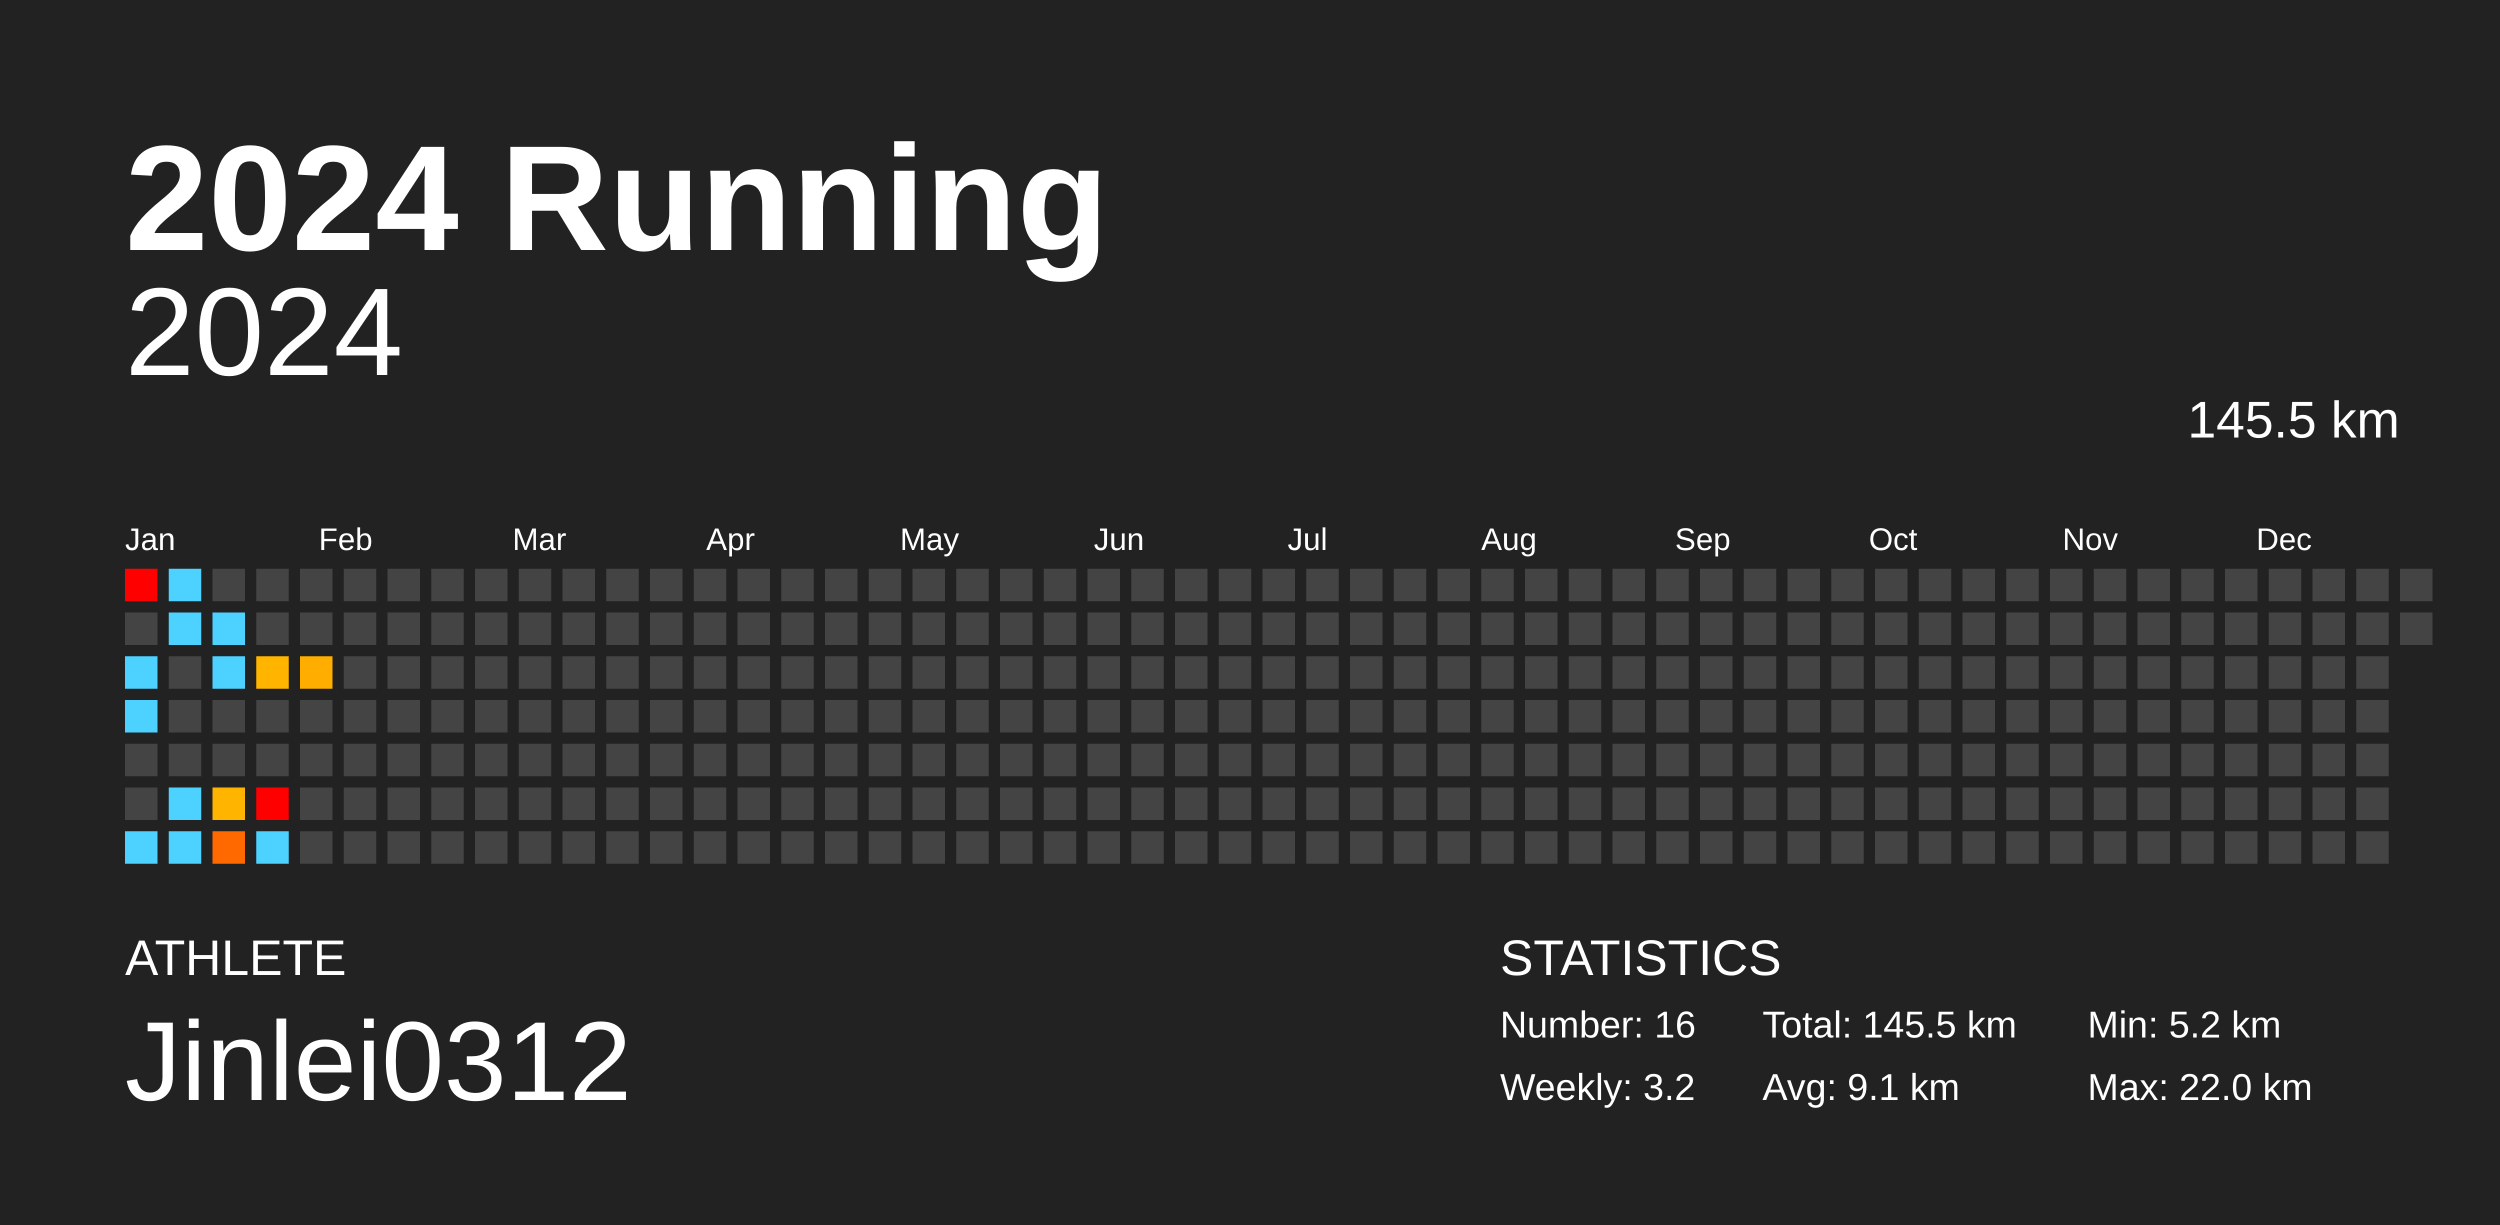
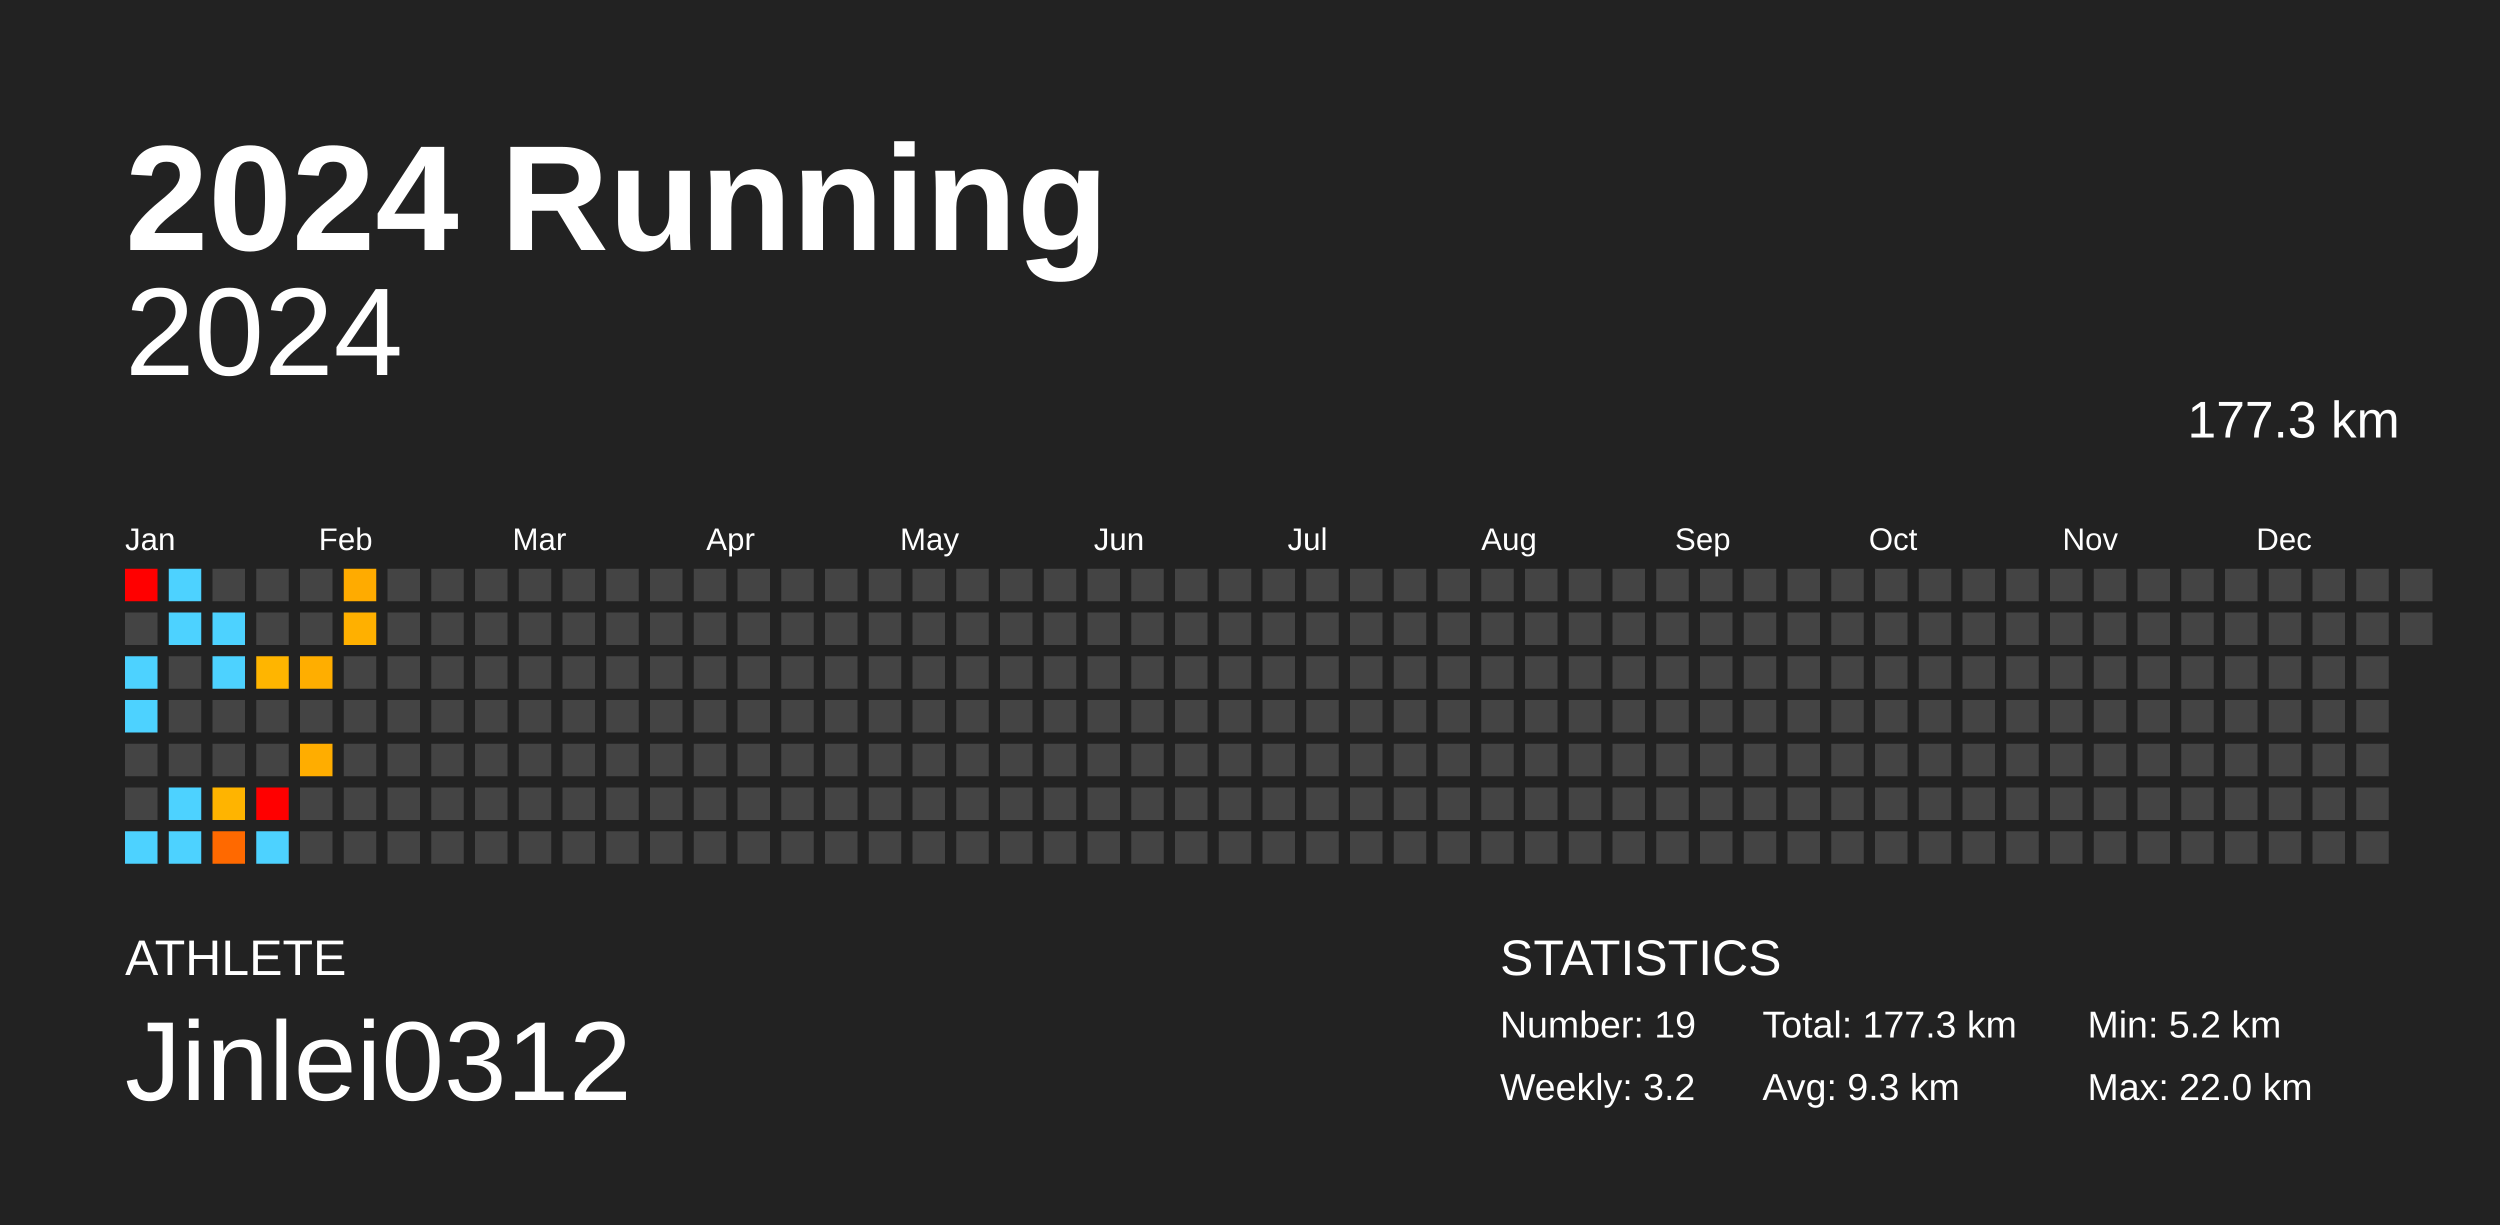
<svg xmlns="http://www.w3.org/2000/svg" baseProfile="full" height="98mm" version="1.1" viewBox="0,0,200,98" width="200mm">
  <defs />
  <rect fill="#222222" height="98" width="200" x="0" y="0" />
  <text fill="#FFFFFF" style="font-size:12px; font-family:Arial; font-weight:bold;" x="10" y="20">2024 Running</text>
  <text fill="#FFFFFF" style="font-size:4px; font-family:Arial" x="10" y="78">ATHLETE</text>
  <text fill="#FFFFFF" style="font-size:9px; font-family:Arial" x="10" y="88">Jinlei0312</text>
  <text fill="#FFFFFF" style="font-size:4px; font-family:Arial" x="120" y="78">STATISTICS</text>
-   <text fill="#FFFFFF" style="font-size:3px; font-family:Arial" x="120" y="83">Number: 16</text>
+   <text fill="#FFFFFF" style="font-size:3px; font-family:Arial" x="120" y="83">Number: 19</text>
  <text fill="#FFFFFF" style="font-size:3px; font-family:Arial" x="120" y="88">Weekly: 3.2</text>
-   <text fill="#FFFFFF" style="font-size:3px; font-family:Arial" x="141" y="83">Total: 145.5 km</text>
-   <text fill="#FFFFFF" style="font-size:3px; font-family:Arial" x="141" y="88">Avg: 9.1 km</text>
+   <text fill="#FFFFFF" style="font-size:3px; font-family:Arial" x="141" y="83">Total: 177.3 km</text>
+   <text fill="#FFFFFF" style="font-size:3px; font-family:Arial" x="141" y="88">Avg: 9.3 km</text>
  <text fill="#FFFFFF" style="font-size:3px; font-family:Arial" x="167" y="83">Min: 5.2 km</text>
  <text fill="#FFFFFF" style="font-size:3px; font-family:Arial" x="167" y="88">Max: 22.0 km</text>
  <text alignment-baseline="hanging" fill="#FFFFFF" style="font-size:10.0px; font-family:Arial;" x="10" y="30">2024</text>
-   <text alignment-baseline="hanging" fill="#FFFFFF" style="font-size:4.125px; font-family:Arial;" x="175" y="35">145.5 km</text>
+   <text alignment-baseline="hanging" fill="#FFFFFF" style="font-size:4.125px; font-family:Arial;" x="175" y="35">177.3 km</text>
  <text fill="#FFFFFF" style="font-size:2.5px; font-family:Arial" x="10.0" y="44">Jan</text>
  <text fill="#FFFFFF" style="font-size:2.5px; font-family:Arial" x="25.5" y="44">Feb</text>
  <text fill="#FFFFFF" style="font-size:2.5px; font-family:Arial" x="41.0" y="44">Mar</text>
  <text fill="#FFFFFF" style="font-size:2.5px; font-family:Arial" x="56.5" y="44">Apr</text>
  <text fill="#FFFFFF" style="font-size:2.5px; font-family:Arial" x="72.0" y="44">May</text>
  <text fill="#FFFFFF" style="font-size:2.5px; font-family:Arial" x="87.5" y="44">Jun</text>
  <text fill="#FFFFFF" style="font-size:2.5px; font-family:Arial" x="103.0" y="44">Jul</text>
  <text fill="#FFFFFF" style="font-size:2.5px; font-family:Arial" x="118.5" y="44">Aug</text>
  <text fill="#FFFFFF" style="font-size:2.5px; font-family:Arial" x="134.0" y="44">Sep</text>
  <text fill="#FFFFFF" style="font-size:2.5px; font-family:Arial" x="149.5" y="44">Oct</text>
  <text fill="#FFFFFF" style="font-size:2.5px; font-family:Arial" x="165.0" y="44">Nov</text>
  <text fill="#FFFFFF" style="font-size:2.5px; font-family:Arial" x="180.5" y="44">Dec</text>
  <rect fill="red" height="2.6" width="2.6" x="10.0" y="45.5" />
  <rect fill="#444444" height="2.6" width="2.6" x="10.0" y="49.0" />
  <rect fill="#4dd2ff" height="2.6" width="2.6" x="10.0" y="52.5" />
  <rect fill="#4dd2ff" height="2.6" width="2.6" x="10.0" y="56.0" />
  <rect fill="#444444" height="2.6" width="2.6" x="10.0" y="59.5" />
  <rect fill="#444444" height="2.6" width="2.6" x="10.0" y="63.0" />
  <rect fill="#4dd2ff" height="2.6" width="2.6" x="10.0" y="66.5" />
  <rect fill="#4dd2ff" height="2.6" width="2.6" x="13.5" y="45.5" />
  <rect fill="#4dd2ff" height="2.6" width="2.6" x="13.5" y="49.0" />
  <rect fill="#444444" height="2.6" width="2.6" x="13.5" y="52.5" />
  <rect fill="#444444" height="2.6" width="2.6" x="13.5" y="56.0" />
  <rect fill="#444444" height="2.6" width="2.6" x="13.5" y="59.5" />
  <rect fill="#4dd2ff" height="2.6" width="2.6" x="13.5" y="63.0" />
  <rect fill="#4dd2ff" height="2.6" width="2.6" x="13.5" y="66.5" />
  <rect fill="#444444" height="2.6" width="2.6" x="17.0" y="45.5" />
  <rect fill="#4dd2ff" height="2.6" width="2.6" x="17.0" y="49.0" />
  <rect fill="#4dd2ff" height="2.6" width="2.6" x="17.0" y="52.5" />
  <rect fill="#444444" height="2.6" width="2.6" x="17.0" y="56.0" />
  <rect fill="#444444" height="2.6" width="2.6" x="17.0" y="59.5" />
  <rect fill="#ffb400" height="2.6" width="2.6" x="17.0" y="63.0" />
  <rect fill="#ff6900" height="2.6" width="2.6" x="17.0" y="66.5" />
  <rect fill="#444444" height="2.6" width="2.6" x="20.5" y="45.5" />
  <rect fill="#444444" height="2.6" width="2.6" x="20.5" y="49.0" />
  <rect fill="#ffb500" height="2.6" width="2.6" x="20.5" y="52.5" />
  <rect fill="#444444" height="2.6" width="2.6" x="20.5" y="56.0" />
  <rect fill="#444444" height="2.6" width="2.6" x="20.5" y="59.5" />
  <rect fill="red" height="2.6" width="2.6" x="20.5" y="63.0" />
  <rect fill="#4dd2ff" height="2.6" width="2.6" x="20.5" y="66.5" />
  <rect fill="#444444" height="2.6" width="2.6" x="24.0" y="45.5" />
  <rect fill="#444444" height="2.6" width="2.6" x="24.0" y="49.0" />
  <rect fill="#ffae00" height="2.6" width="2.6" x="24.0" y="52.5" />
  <rect fill="#444444" height="2.6" width="2.6" x="24.0" y="56.0" />
-   <rect fill="#444444" height="2.6" width="2.6" x="24.0" y="59.5" />
+   <rect fill="#ffad00" height="2.6" width="2.6" x="24.0" y="59.5" />
  <rect fill="#444444" height="2.6" width="2.6" x="24.0" y="63.0" />
  <rect fill="#444444" height="2.6" width="2.6" x="24.0" y="66.5" />
-   <rect fill="#444444" height="2.6" width="2.6" x="27.5" y="45.5" />
-   <rect fill="#444444" height="2.6" width="2.6" x="27.5" y="49.0" />
+   <rect fill="#ffab00" height="2.6" width="2.6" x="27.5" y="45.5" />
+   <rect fill="#ffb000" height="2.6" width="2.6" x="27.5" y="49.0" />
  <rect fill="#444444" height="2.6" width="2.6" x="27.5" y="52.5" />
  <rect fill="#444444" height="2.6" width="2.6" x="27.5" y="56.0" />
  <rect fill="#444444" height="2.6" width="2.6" x="27.5" y="59.5" />
  <rect fill="#444444" height="2.6" width="2.6" x="27.5" y="63.0" />
  <rect fill="#444444" height="2.6" width="2.6" x="27.5" y="66.5" />
  <rect fill="#444444" height="2.6" width="2.6" x="31.0" y="45.5" />
  <rect fill="#444444" height="2.6" width="2.6" x="31.0" y="49.0" />
  <rect fill="#444444" height="2.6" width="2.6" x="31.0" y="52.5" />
  <rect fill="#444444" height="2.6" width="2.6" x="31.0" y="56.0" />
  <rect fill="#444444" height="2.6" width="2.6" x="31.0" y="59.5" />
  <rect fill="#444444" height="2.6" width="2.6" x="31.0" y="63.0" />
  <rect fill="#444444" height="2.6" width="2.6" x="31.0" y="66.5" />
  <rect fill="#444444" height="2.6" width="2.6" x="34.5" y="45.5" />
  <rect fill="#444444" height="2.6" width="2.6" x="34.5" y="49.0" />
  <rect fill="#444444" height="2.6" width="2.6" x="34.5" y="52.5" />
  <rect fill="#444444" height="2.6" width="2.6" x="34.5" y="56.0" />
  <rect fill="#444444" height="2.6" width="2.6" x="34.5" y="59.5" />
  <rect fill="#444444" height="2.6" width="2.6" x="34.5" y="63.0" />
  <rect fill="#444444" height="2.6" width="2.6" x="34.5" y="66.5" />
  <rect fill="#444444" height="2.6" width="2.6" x="38.0" y="45.5" />
  <rect fill="#444444" height="2.6" width="2.6" x="38.0" y="49.0" />
  <rect fill="#444444" height="2.6" width="2.6" x="38.0" y="52.5" />
  <rect fill="#444444" height="2.6" width="2.6" x="38.0" y="56.0" />
  <rect fill="#444444" height="2.6" width="2.6" x="38.0" y="59.5" />
  <rect fill="#444444" height="2.6" width="2.6" x="38.0" y="63.0" />
  <rect fill="#444444" height="2.6" width="2.6" x="38.0" y="66.5" />
  <rect fill="#444444" height="2.6" width="2.6" x="41.5" y="45.5" />
  <rect fill="#444444" height="2.6" width="2.6" x="41.5" y="49.0" />
  <rect fill="#444444" height="2.6" width="2.6" x="41.5" y="52.5" />
  <rect fill="#444444" height="2.6" width="2.6" x="41.5" y="56.0" />
  <rect fill="#444444" height="2.6" width="2.6" x="41.5" y="59.5" />
  <rect fill="#444444" height="2.6" width="2.6" x="41.5" y="63.0" />
  <rect fill="#444444" height="2.6" width="2.6" x="41.5" y="66.5" />
  <rect fill="#444444" height="2.6" width="2.6" x="45.0" y="45.5" />
  <rect fill="#444444" height="2.6" width="2.6" x="45.0" y="49.0" />
  <rect fill="#444444" height="2.6" width="2.6" x="45.0" y="52.5" />
  <rect fill="#444444" height="2.6" width="2.6" x="45.0" y="56.0" />
  <rect fill="#444444" height="2.6" width="2.6" x="45.0" y="59.5" />
  <rect fill="#444444" height="2.6" width="2.6" x="45.0" y="63.0" />
  <rect fill="#444444" height="2.6" width="2.6" x="45.0" y="66.5" />
  <rect fill="#444444" height="2.6" width="2.6" x="48.5" y="45.5" />
  <rect fill="#444444" height="2.6" width="2.6" x="48.5" y="49.0" />
  <rect fill="#444444" height="2.6" width="2.6" x="48.5" y="52.5" />
  <rect fill="#444444" height="2.6" width="2.6" x="48.5" y="56.0" />
  <rect fill="#444444" height="2.6" width="2.6" x="48.5" y="59.5" />
  <rect fill="#444444" height="2.6" width="2.6" x="48.5" y="63.0" />
  <rect fill="#444444" height="2.6" width="2.6" x="48.5" y="66.5" />
  <rect fill="#444444" height="2.6" width="2.6" x="52.0" y="45.5" />
  <rect fill="#444444" height="2.6" width="2.6" x="52.0" y="49.0" />
  <rect fill="#444444" height="2.6" width="2.6" x="52.0" y="52.5" />
  <rect fill="#444444" height="2.6" width="2.6" x="52.0" y="56.0" />
  <rect fill="#444444" height="2.6" width="2.6" x="52.0" y="59.5" />
  <rect fill="#444444" height="2.6" width="2.6" x="52.0" y="63.0" />
  <rect fill="#444444" height="2.6" width="2.6" x="52.0" y="66.5" />
  <rect fill="#444444" height="2.6" width="2.6" x="55.5" y="45.5" />
  <rect fill="#444444" height="2.6" width="2.6" x="55.5" y="49.0" />
  <rect fill="#444444" height="2.6" width="2.6" x="55.5" y="52.5" />
  <rect fill="#444444" height="2.6" width="2.6" x="55.5" y="56.0" />
  <rect fill="#444444" height="2.6" width="2.6" x="55.5" y="59.5" />
  <rect fill="#444444" height="2.6" width="2.6" x="55.5" y="63.0" />
  <rect fill="#444444" height="2.6" width="2.6" x="55.5" y="66.5" />
  <rect fill="#444444" height="2.6" width="2.6" x="59.0" y="45.5" />
  <rect fill="#444444" height="2.6" width="2.6" x="59.0" y="49.0" />
  <rect fill="#444444" height="2.6" width="2.6" x="59.0" y="52.5" />
  <rect fill="#444444" height="2.6" width="2.6" x="59.0" y="56.0" />
  <rect fill="#444444" height="2.6" width="2.6" x="59.0" y="59.5" />
  <rect fill="#444444" height="2.6" width="2.6" x="59.0" y="63.0" />
  <rect fill="#444444" height="2.6" width="2.6" x="59.0" y="66.5" />
  <rect fill="#444444" height="2.6" width="2.6" x="62.5" y="45.5" />
  <rect fill="#444444" height="2.6" width="2.6" x="62.5" y="49.0" />
  <rect fill="#444444" height="2.6" width="2.6" x="62.5" y="52.5" />
  <rect fill="#444444" height="2.6" width="2.6" x="62.5" y="56.0" />
  <rect fill="#444444" height="2.6" width="2.6" x="62.5" y="59.5" />
  <rect fill="#444444" height="2.6" width="2.6" x="62.5" y="63.0" />
  <rect fill="#444444" height="2.6" width="2.6" x="62.5" y="66.5" />
  <rect fill="#444444" height="2.6" width="2.6" x="66.0" y="45.5" />
  <rect fill="#444444" height="2.6" width="2.6" x="66.0" y="49.0" />
  <rect fill="#444444" height="2.6" width="2.6" x="66.0" y="52.5" />
  <rect fill="#444444" height="2.6" width="2.6" x="66.0" y="56.0" />
  <rect fill="#444444" height="2.6" width="2.6" x="66.0" y="59.5" />
  <rect fill="#444444" height="2.6" width="2.6" x="66.0" y="63.0" />
  <rect fill="#444444" height="2.6" width="2.6" x="66.0" y="66.5" />
  <rect fill="#444444" height="2.6" width="2.6" x="69.5" y="45.5" />
  <rect fill="#444444" height="2.6" width="2.6" x="69.5" y="49.0" />
  <rect fill="#444444" height="2.6" width="2.6" x="69.5" y="52.5" />
  <rect fill="#444444" height="2.6" width="2.6" x="69.5" y="56.0" />
  <rect fill="#444444" height="2.6" width="2.6" x="69.5" y="59.5" />
  <rect fill="#444444" height="2.6" width="2.6" x="69.5" y="63.0" />
  <rect fill="#444444" height="2.6" width="2.6" x="69.5" y="66.5" />
  <rect fill="#444444" height="2.6" width="2.6" x="73.0" y="45.5" />
  <rect fill="#444444" height="2.6" width="2.6" x="73.0" y="49.0" />
  <rect fill="#444444" height="2.6" width="2.6" x="73.0" y="52.5" />
  <rect fill="#444444" height="2.6" width="2.6" x="73.0" y="56.0" />
  <rect fill="#444444" height="2.6" width="2.6" x="73.0" y="59.5" />
  <rect fill="#444444" height="2.6" width="2.6" x="73.0" y="63.0" />
  <rect fill="#444444" height="2.6" width="2.6" x="73.0" y="66.5" />
  <rect fill="#444444" height="2.6" width="2.6" x="76.5" y="45.5" />
  <rect fill="#444444" height="2.6" width="2.6" x="76.5" y="49.0" />
  <rect fill="#444444" height="2.6" width="2.6" x="76.5" y="52.5" />
  <rect fill="#444444" height="2.6" width="2.6" x="76.5" y="56.0" />
  <rect fill="#444444" height="2.6" width="2.6" x="76.5" y="59.5" />
  <rect fill="#444444" height="2.6" width="2.6" x="76.5" y="63.0" />
  <rect fill="#444444" height="2.6" width="2.6" x="76.5" y="66.5" />
  <rect fill="#444444" height="2.6" width="2.6" x="80.0" y="45.5" />
  <rect fill="#444444" height="2.6" width="2.6" x="80.0" y="49.0" />
  <rect fill="#444444" height="2.6" width="2.6" x="80.0" y="52.5" />
  <rect fill="#444444" height="2.6" width="2.6" x="80.0" y="56.0" />
  <rect fill="#444444" height="2.6" width="2.6" x="80.0" y="59.5" />
  <rect fill="#444444" height="2.6" width="2.6" x="80.0" y="63.0" />
  <rect fill="#444444" height="2.6" width="2.6" x="80.0" y="66.5" />
  <rect fill="#444444" height="2.6" width="2.6" x="83.5" y="45.5" />
  <rect fill="#444444" height="2.6" width="2.6" x="83.5" y="49.0" />
  <rect fill="#444444" height="2.6" width="2.6" x="83.5" y="52.5" />
  <rect fill="#444444" height="2.6" width="2.6" x="83.5" y="56.0" />
  <rect fill="#444444" height="2.6" width="2.6" x="83.5" y="59.5" />
  <rect fill="#444444" height="2.6" width="2.6" x="83.5" y="63.0" />
  <rect fill="#444444" height="2.6" width="2.6" x="83.5" y="66.5" />
  <rect fill="#444444" height="2.6" width="2.6" x="87.0" y="45.5" />
  <rect fill="#444444" height="2.6" width="2.6" x="87.0" y="49.0" />
  <rect fill="#444444" height="2.6" width="2.6" x="87.0" y="52.5" />
  <rect fill="#444444" height="2.6" width="2.6" x="87.0" y="56.0" />
  <rect fill="#444444" height="2.6" width="2.6" x="87.0" y="59.5" />
  <rect fill="#444444" height="2.6" width="2.6" x="87.0" y="63.0" />
  <rect fill="#444444" height="2.6" width="2.6" x="87.0" y="66.5" />
  <rect fill="#444444" height="2.6" width="2.6" x="90.5" y="45.5" />
  <rect fill="#444444" height="2.6" width="2.6" x="90.5" y="49.0" />
  <rect fill="#444444" height="2.6" width="2.6" x="90.5" y="52.5" />
  <rect fill="#444444" height="2.6" width="2.6" x="90.5" y="56.0" />
  <rect fill="#444444" height="2.6" width="2.6" x="90.5" y="59.5" />
  <rect fill="#444444" height="2.6" width="2.6" x="90.5" y="63.0" />
  <rect fill="#444444" height="2.6" width="2.6" x="90.5" y="66.5" />
  <rect fill="#444444" height="2.6" width="2.6" x="94.0" y="45.5" />
  <rect fill="#444444" height="2.6" width="2.6" x="94.0" y="49.0" />
  <rect fill="#444444" height="2.6" width="2.6" x="94.0" y="52.5" />
  <rect fill="#444444" height="2.6" width="2.6" x="94.0" y="56.0" />
  <rect fill="#444444" height="2.6" width="2.6" x="94.0" y="59.5" />
  <rect fill="#444444" height="2.6" width="2.6" x="94.0" y="63.0" />
  <rect fill="#444444" height="2.6" width="2.6" x="94.0" y="66.5" />
  <rect fill="#444444" height="2.6" width="2.6" x="97.5" y="45.5" />
  <rect fill="#444444" height="2.6" width="2.6" x="97.5" y="49.0" />
  <rect fill="#444444" height="2.6" width="2.6" x="97.5" y="52.5" />
  <rect fill="#444444" height="2.6" width="2.6" x="97.5" y="56.0" />
  <rect fill="#444444" height="2.6" width="2.6" x="97.5" y="59.5" />
  <rect fill="#444444" height="2.6" width="2.6" x="97.5" y="63.0" />
  <rect fill="#444444" height="2.6" width="2.6" x="97.5" y="66.5" />
  <rect fill="#444444" height="2.6" width="2.6" x="101.0" y="45.5" />
  <rect fill="#444444" height="2.6" width="2.6" x="101.0" y="49.0" />
  <rect fill="#444444" height="2.6" width="2.6" x="101.0" y="52.5" />
  <rect fill="#444444" height="2.6" width="2.6" x="101.0" y="56.0" />
  <rect fill="#444444" height="2.6" width="2.6" x="101.0" y="59.5" />
  <rect fill="#444444" height="2.6" width="2.6" x="101.0" y="63.0" />
  <rect fill="#444444" height="2.6" width="2.6" x="101.0" y="66.5" />
  <rect fill="#444444" height="2.6" width="2.6" x="104.5" y="45.5" />
  <rect fill="#444444" height="2.6" width="2.6" x="104.5" y="49.0" />
  <rect fill="#444444" height="2.6" width="2.6" x="104.5" y="52.5" />
  <rect fill="#444444" height="2.6" width="2.6" x="104.5" y="56.0" />
  <rect fill="#444444" height="2.6" width="2.6" x="104.5" y="59.5" />
  <rect fill="#444444" height="2.6" width="2.6" x="104.5" y="63.0" />
  <rect fill="#444444" height="2.6" width="2.6" x="104.5" y="66.5" />
  <rect fill="#444444" height="2.6" width="2.6" x="108.0" y="45.5" />
  <rect fill="#444444" height="2.6" width="2.6" x="108.0" y="49.0" />
  <rect fill="#444444" height="2.6" width="2.6" x="108.0" y="52.5" />
  <rect fill="#444444" height="2.6" width="2.6" x="108.0" y="56.0" />
  <rect fill="#444444" height="2.6" width="2.6" x="108.0" y="59.5" />
  <rect fill="#444444" height="2.6" width="2.6" x="108.0" y="63.0" />
  <rect fill="#444444" height="2.6" width="2.6" x="108.0" y="66.5" />
  <rect fill="#444444" height="2.6" width="2.6" x="111.5" y="45.5" />
  <rect fill="#444444" height="2.6" width="2.6" x="111.5" y="49.0" />
  <rect fill="#444444" height="2.6" width="2.6" x="111.5" y="52.5" />
  <rect fill="#444444" height="2.6" width="2.6" x="111.5" y="56.0" />
  <rect fill="#444444" height="2.6" width="2.6" x="111.5" y="59.5" />
  <rect fill="#444444" height="2.6" width="2.6" x="111.5" y="63.0" />
  <rect fill="#444444" height="2.6" width="2.6" x="111.5" y="66.5" />
  <rect fill="#444444" height="2.6" width="2.6" x="115.0" y="45.5" />
  <rect fill="#444444" height="2.6" width="2.6" x="115.0" y="49.0" />
  <rect fill="#444444" height="2.6" width="2.6" x="115.0" y="52.5" />
  <rect fill="#444444" height="2.6" width="2.6" x="115.0" y="56.0" />
  <rect fill="#444444" height="2.6" width="2.6" x="115.0" y="59.5" />
  <rect fill="#444444" height="2.6" width="2.6" x="115.0" y="63.0" />
  <rect fill="#444444" height="2.6" width="2.6" x="115.0" y="66.5" />
  <rect fill="#444444" height="2.6" width="2.6" x="118.5" y="45.5" />
  <rect fill="#444444" height="2.6" width="2.6" x="118.5" y="49.0" />
  <rect fill="#444444" height="2.6" width="2.6" x="118.5" y="52.5" />
  <rect fill="#444444" height="2.6" width="2.6" x="118.5" y="56.0" />
  <rect fill="#444444" height="2.6" width="2.6" x="118.5" y="59.5" />
  <rect fill="#444444" height="2.6" width="2.6" x="118.5" y="63.0" />
  <rect fill="#444444" height="2.6" width="2.6" x="118.5" y="66.5" />
  <rect fill="#444444" height="2.6" width="2.6" x="122.0" y="45.5" />
  <rect fill="#444444" height="2.6" width="2.6" x="122.0" y="49.0" />
  <rect fill="#444444" height="2.6" width="2.6" x="122.0" y="52.5" />
  <rect fill="#444444" height="2.6" width="2.6" x="122.0" y="56.0" />
  <rect fill="#444444" height="2.6" width="2.6" x="122.0" y="59.5" />
  <rect fill="#444444" height="2.6" width="2.6" x="122.0" y="63.0" />
  <rect fill="#444444" height="2.6" width="2.6" x="122.0" y="66.5" />
  <rect fill="#444444" height="2.6" width="2.6" x="125.5" y="45.5" />
  <rect fill="#444444" height="2.6" width="2.6" x="125.5" y="49.0" />
  <rect fill="#444444" height="2.6" width="2.6" x="125.5" y="52.5" />
  <rect fill="#444444" height="2.6" width="2.6" x="125.5" y="56.0" />
  <rect fill="#444444" height="2.6" width="2.6" x="125.5" y="59.5" />
  <rect fill="#444444" height="2.6" width="2.6" x="125.5" y="63.0" />
  <rect fill="#444444" height="2.6" width="2.6" x="125.5" y="66.5" />
  <rect fill="#444444" height="2.6" width="2.6" x="129.0" y="45.5" />
  <rect fill="#444444" height="2.6" width="2.6" x="129.0" y="49.0" />
  <rect fill="#444444" height="2.6" width="2.6" x="129.0" y="52.5" />
  <rect fill="#444444" height="2.6" width="2.6" x="129.0" y="56.0" />
  <rect fill="#444444" height="2.6" width="2.6" x="129.0" y="59.5" />
  <rect fill="#444444" height="2.6" width="2.6" x="129.0" y="63.0" />
  <rect fill="#444444" height="2.6" width="2.6" x="129.0" y="66.5" />
  <rect fill="#444444" height="2.6" width="2.6" x="132.5" y="45.5" />
  <rect fill="#444444" height="2.6" width="2.6" x="132.5" y="49.0" />
  <rect fill="#444444" height="2.6" width="2.6" x="132.5" y="52.5" />
  <rect fill="#444444" height="2.6" width="2.6" x="132.5" y="56.0" />
  <rect fill="#444444" height="2.6" width="2.6" x="132.5" y="59.5" />
  <rect fill="#444444" height="2.6" width="2.6" x="132.5" y="63.0" />
  <rect fill="#444444" height="2.6" width="2.6" x="132.5" y="66.5" />
  <rect fill="#444444" height="2.6" width="2.6" x="136.0" y="45.5" />
  <rect fill="#444444" height="2.6" width="2.6" x="136.0" y="49.0" />
  <rect fill="#444444" height="2.6" width="2.6" x="136.0" y="52.5" />
  <rect fill="#444444" height="2.6" width="2.6" x="136.0" y="56.0" />
  <rect fill="#444444" height="2.6" width="2.6" x="136.0" y="59.5" />
  <rect fill="#444444" height="2.6" width="2.6" x="136.0" y="63.0" />
  <rect fill="#444444" height="2.6" width="2.6" x="136.0" y="66.5" />
  <rect fill="#444444" height="2.6" width="2.6" x="139.5" y="45.5" />
  <rect fill="#444444" height="2.6" width="2.6" x="139.5" y="49.0" />
  <rect fill="#444444" height="2.6" width="2.6" x="139.5" y="52.5" />
  <rect fill="#444444" height="2.6" width="2.6" x="139.5" y="56.0" />
  <rect fill="#444444" height="2.6" width="2.6" x="139.5" y="59.5" />
  <rect fill="#444444" height="2.6" width="2.6" x="139.5" y="63.0" />
  <rect fill="#444444" height="2.6" width="2.6" x="139.5" y="66.5" />
  <rect fill="#444444" height="2.6" width="2.6" x="143.0" y="45.5" />
  <rect fill="#444444" height="2.6" width="2.6" x="143.0" y="49.0" />
  <rect fill="#444444" height="2.6" width="2.6" x="143.0" y="52.5" />
  <rect fill="#444444" height="2.6" width="2.6" x="143.0" y="56.0" />
  <rect fill="#444444" height="2.6" width="2.6" x="143.0" y="59.5" />
  <rect fill="#444444" height="2.6" width="2.6" x="143.0" y="63.0" />
  <rect fill="#444444" height="2.6" width="2.6" x="143.0" y="66.5" />
  <rect fill="#444444" height="2.6" width="2.6" x="146.5" y="45.5" />
  <rect fill="#444444" height="2.6" width="2.6" x="146.5" y="49.0" />
  <rect fill="#444444" height="2.6" width="2.6" x="146.5" y="52.5" />
  <rect fill="#444444" height="2.6" width="2.6" x="146.5" y="56.0" />
  <rect fill="#444444" height="2.6" width="2.6" x="146.5" y="59.5" />
  <rect fill="#444444" height="2.6" width="2.6" x="146.5" y="63.0" />
  <rect fill="#444444" height="2.6" width="2.6" x="146.5" y="66.5" />
  <rect fill="#444444" height="2.6" width="2.6" x="150.0" y="45.5" />
  <rect fill="#444444" height="2.6" width="2.6" x="150.0" y="49.0" />
  <rect fill="#444444" height="2.6" width="2.6" x="150.0" y="52.5" />
  <rect fill="#444444" height="2.6" width="2.6" x="150.0" y="56.0" />
  <rect fill="#444444" height="2.6" width="2.6" x="150.0" y="59.5" />
  <rect fill="#444444" height="2.6" width="2.6" x="150.0" y="63.0" />
  <rect fill="#444444" height="2.6" width="2.6" x="150.0" y="66.5" />
  <rect fill="#444444" height="2.6" width="2.6" x="153.5" y="45.5" />
  <rect fill="#444444" height="2.6" width="2.6" x="153.5" y="49.0" />
  <rect fill="#444444" height="2.6" width="2.6" x="153.5" y="52.5" />
  <rect fill="#444444" height="2.6" width="2.6" x="153.5" y="56.0" />
  <rect fill="#444444" height="2.6" width="2.6" x="153.5" y="59.5" />
  <rect fill="#444444" height="2.6" width="2.6" x="153.5" y="63.0" />
  <rect fill="#444444" height="2.6" width="2.6" x="153.5" y="66.5" />
  <rect fill="#444444" height="2.6" width="2.6" x="157.0" y="45.5" />
  <rect fill="#444444" height="2.6" width="2.6" x="157.0" y="49.0" />
  <rect fill="#444444" height="2.6" width="2.6" x="157.0" y="52.5" />
  <rect fill="#444444" height="2.6" width="2.6" x="157.0" y="56.0" />
  <rect fill="#444444" height="2.6" width="2.6" x="157.0" y="59.5" />
  <rect fill="#444444" height="2.6" width="2.6" x="157.0" y="63.0" />
  <rect fill="#444444" height="2.6" width="2.6" x="157.0" y="66.5" />
  <rect fill="#444444" height="2.6" width="2.6" x="160.5" y="45.5" />
  <rect fill="#444444" height="2.6" width="2.6" x="160.5" y="49.0" />
  <rect fill="#444444" height="2.6" width="2.6" x="160.5" y="52.5" />
  <rect fill="#444444" height="2.6" width="2.6" x="160.5" y="56.0" />
  <rect fill="#444444" height="2.6" width="2.6" x="160.5" y="59.5" />
  <rect fill="#444444" height="2.6" width="2.6" x="160.5" y="63.0" />
  <rect fill="#444444" height="2.6" width="2.6" x="160.5" y="66.5" />
  <rect fill="#444444" height="2.6" width="2.6" x="164.0" y="45.5" />
  <rect fill="#444444" height="2.6" width="2.6" x="164.0" y="49.0" />
  <rect fill="#444444" height="2.6" width="2.6" x="164.0" y="52.5" />
  <rect fill="#444444" height="2.6" width="2.6" x="164.0" y="56.0" />
  <rect fill="#444444" height="2.6" width="2.6" x="164.0" y="59.5" />
  <rect fill="#444444" height="2.6" width="2.6" x="164.0" y="63.0" />
  <rect fill="#444444" height="2.6" width="2.6" x="164.0" y="66.5" />
  <rect fill="#444444" height="2.6" width="2.6" x="167.5" y="45.5" />
  <rect fill="#444444" height="2.6" width="2.6" x="167.5" y="49.0" />
  <rect fill="#444444" height="2.6" width="2.6" x="167.5" y="52.5" />
  <rect fill="#444444" height="2.6" width="2.6" x="167.5" y="56.0" />
  <rect fill="#444444" height="2.6" width="2.6" x="167.5" y="59.5" />
  <rect fill="#444444" height="2.6" width="2.6" x="167.5" y="63.0" />
  <rect fill="#444444" height="2.6" width="2.6" x="167.5" y="66.5" />
  <rect fill="#444444" height="2.6" width="2.6" x="171.0" y="45.5" />
  <rect fill="#444444" height="2.6" width="2.6" x="171.0" y="49.0" />
  <rect fill="#444444" height="2.6" width="2.6" x="171.0" y="52.5" />
  <rect fill="#444444" height="2.6" width="2.6" x="171.0" y="56.0" />
  <rect fill="#444444" height="2.6" width="2.6" x="171.0" y="59.5" />
  <rect fill="#444444" height="2.6" width="2.6" x="171.0" y="63.0" />
  <rect fill="#444444" height="2.6" width="2.6" x="171.0" y="66.5" />
  <rect fill="#444444" height="2.6" width="2.6" x="174.5" y="45.5" />
  <rect fill="#444444" height="2.6" width="2.6" x="174.5" y="49.0" />
  <rect fill="#444444" height="2.6" width="2.6" x="174.5" y="52.5" />
  <rect fill="#444444" height="2.6" width="2.6" x="174.5" y="56.0" />
  <rect fill="#444444" height="2.6" width="2.6" x="174.5" y="59.5" />
  <rect fill="#444444" height="2.6" width="2.6" x="174.5" y="63.0" />
  <rect fill="#444444" height="2.6" width="2.6" x="174.5" y="66.5" />
  <rect fill="#444444" height="2.6" width="2.6" x="178.0" y="45.5" />
  <rect fill="#444444" height="2.6" width="2.6" x="178.0" y="49.0" />
  <rect fill="#444444" height="2.6" width="2.6" x="178.0" y="52.5" />
  <rect fill="#444444" height="2.6" width="2.6" x="178.0" y="56.0" />
  <rect fill="#444444" height="2.6" width="2.6" x="178.0" y="59.5" />
  <rect fill="#444444" height="2.6" width="2.6" x="178.0" y="63.0" />
  <rect fill="#444444" height="2.6" width="2.6" x="178.0" y="66.5" />
  <rect fill="#444444" height="2.6" width="2.6" x="181.5" y="45.5" />
  <rect fill="#444444" height="2.6" width="2.6" x="181.5" y="49.0" />
  <rect fill="#444444" height="2.6" width="2.6" x="181.5" y="52.5" />
  <rect fill="#444444" height="2.6" width="2.6" x="181.5" y="56.0" />
  <rect fill="#444444" height="2.6" width="2.6" x="181.5" y="59.5" />
  <rect fill="#444444" height="2.6" width="2.6" x="181.5" y="63.0" />
  <rect fill="#444444" height="2.6" width="2.6" x="181.5" y="66.5" />
  <rect fill="#444444" height="2.6" width="2.6" x="185.0" y="45.5" />
  <rect fill="#444444" height="2.6" width="2.6" x="185.0" y="49.0" />
  <rect fill="#444444" height="2.6" width="2.6" x="185.0" y="52.5" />
  <rect fill="#444444" height="2.6" width="2.6" x="185.0" y="56.0" />
  <rect fill="#444444" height="2.6" width="2.6" x="185.0" y="59.5" />
  <rect fill="#444444" height="2.6" width="2.6" x="185.0" y="63.0" />
  <rect fill="#444444" height="2.6" width="2.6" x="185.0" y="66.5" />
  <rect fill="#444444" height="2.6" width="2.6" x="188.5" y="45.5" />
  <rect fill="#444444" height="2.6" width="2.6" x="188.5" y="49.0" />
  <rect fill="#444444" height="2.6" width="2.6" x="188.5" y="52.5" />
  <rect fill="#444444" height="2.6" width="2.6" x="188.5" y="56.0" />
  <rect fill="#444444" height="2.6" width="2.6" x="188.5" y="59.5" />
  <rect fill="#444444" height="2.6" width="2.6" x="188.5" y="63.0" />
  <rect fill="#444444" height="2.6" width="2.6" x="188.5" y="66.5" />
  <rect fill="#444444" height="2.6" width="2.6" x="192.0" y="45.5" />
  <rect fill="#444444" height="2.6" width="2.6" x="192.0" y="49.0" />
</svg>
